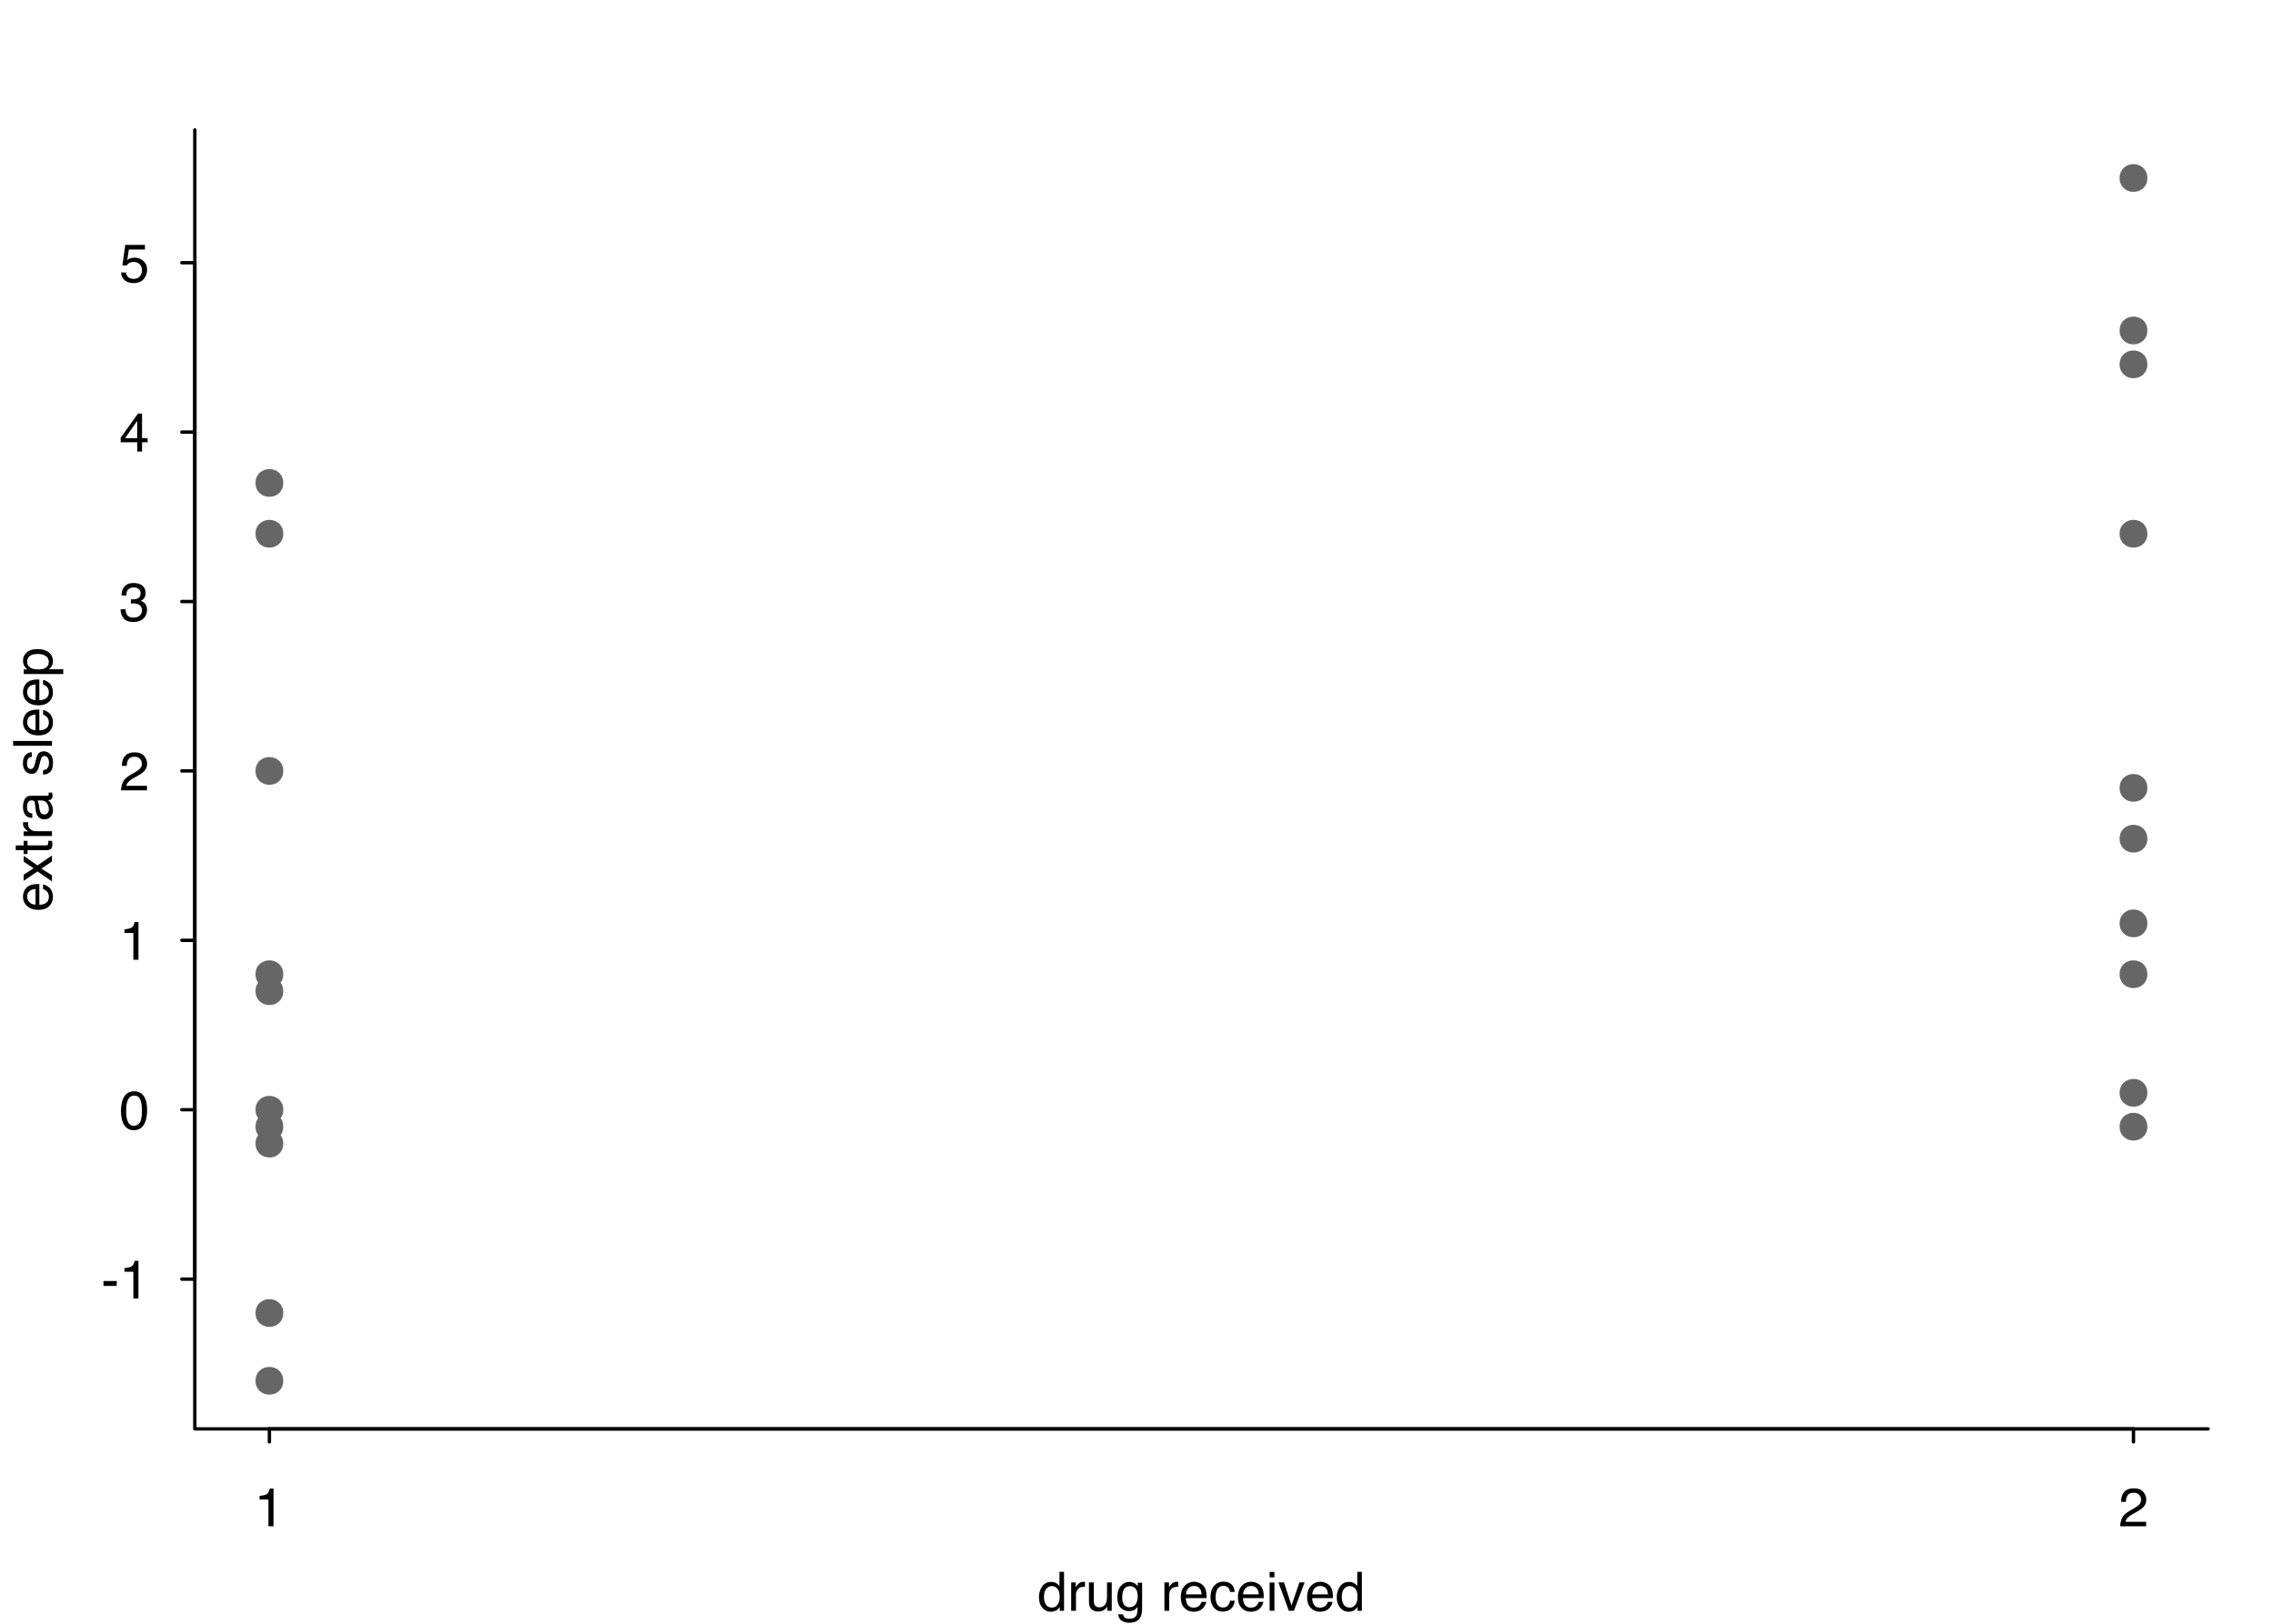
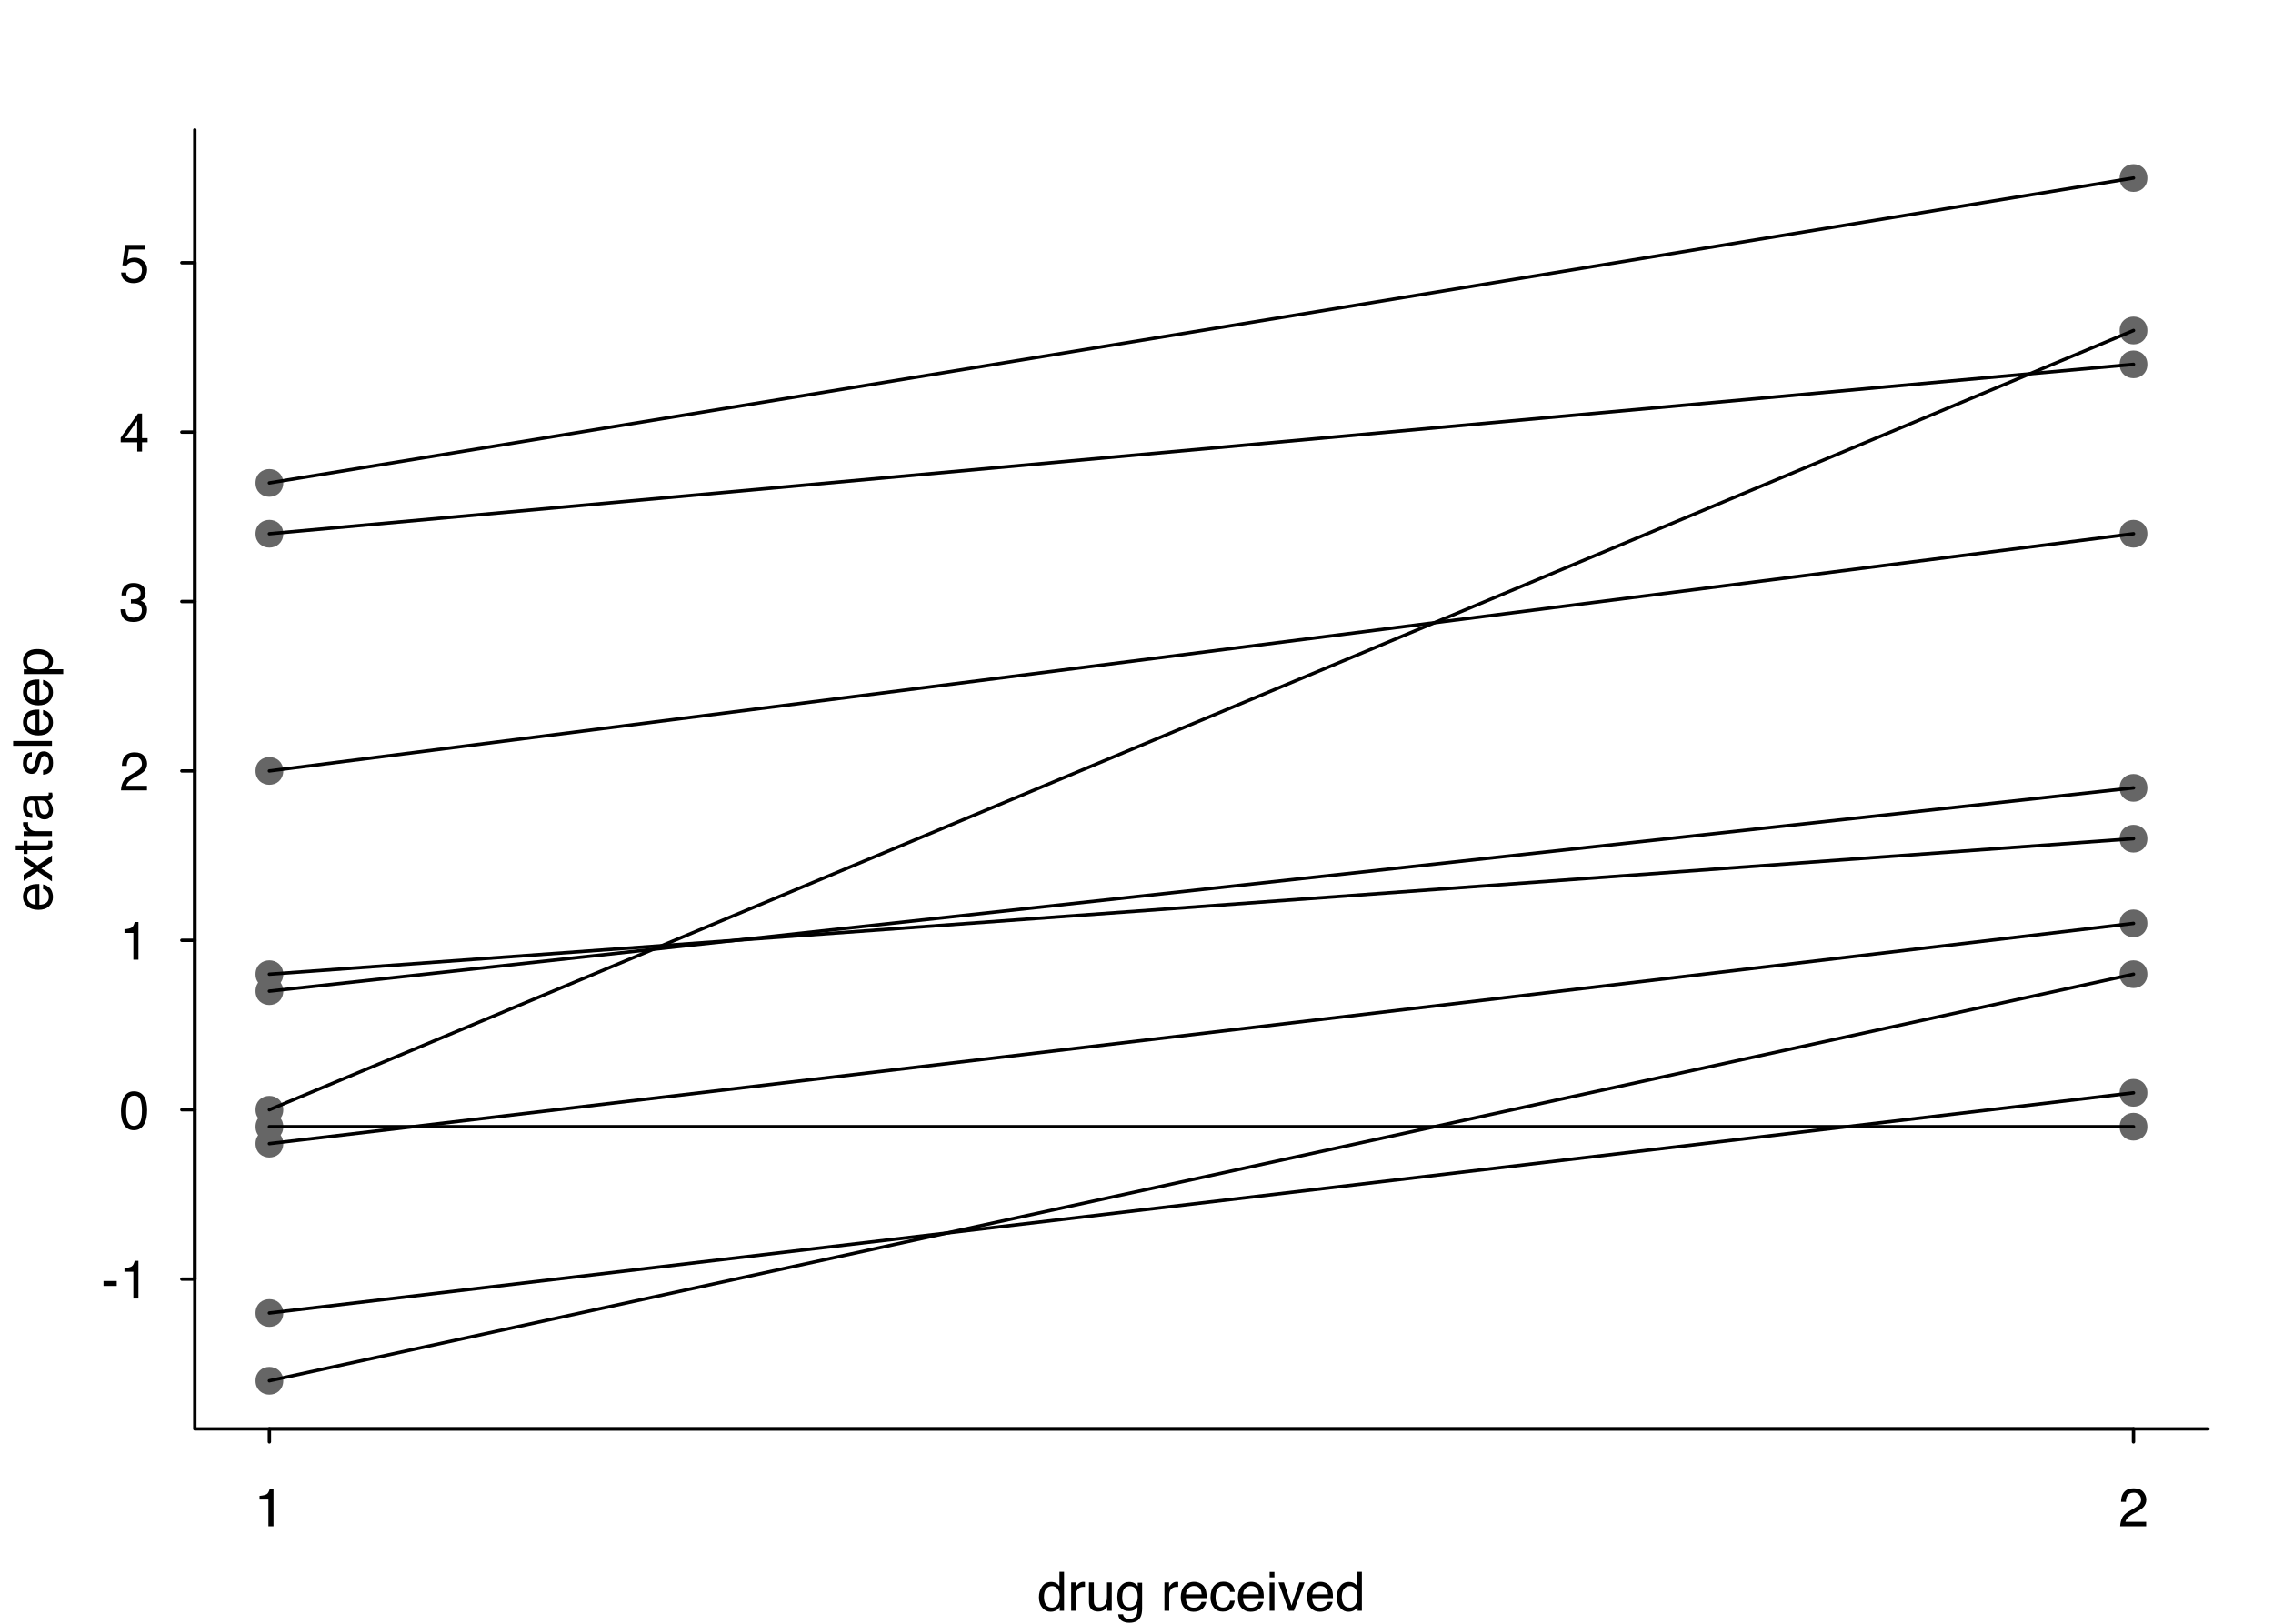
<svg xmlns="http://www.w3.org/2000/svg" xmlns:xlink="http://www.w3.org/1999/xlink" width="504pt" height="360pt" viewBox="0 0 504 360" version="1.1">
  <defs>
    <g>
      <symbol overflow="visible" id="glyph0-0">
        <path style="stroke:none;" d="M 0.391 0 L 0.391 -8.609 L 7.219 -8.609 L 7.219 0 Z M 6.141 -1.078 L 6.141 -7.531 L 1.469 -7.531 L 1.469 -1.078 Z " />
      </symbol>
      <symbol overflow="visible" id="glyph0-1">
        <path style="stroke:none;" d="M 1.156 -5.938 L 1.156 -6.75 C 1.914 -6.82 2.441 -6.945 2.734 -7.125 C 3.035 -7.301 3.266 -7.711 3.422 -8.359 L 4.25 -8.359 L 4.25 0 L 3.125 0 L 3.125 -5.938 Z " />
      </symbol>
      <symbol overflow="visible" id="glyph0-2">
        <path style="stroke:none;" d="M 0.375 0 C 0.414 -0.719 0.566 -1.344 0.828 -1.875 C 1.086 -2.414 1.594 -2.906 2.344 -3.344 L 3.469 -4 C 3.969 -4.289 4.32 -4.539 4.531 -4.75 C 4.852 -5.07 5.016 -5.441 5.016 -5.859 C 5.016 -6.348 4.863 -6.734 4.562 -7.016 C 4.27 -7.305 3.883 -7.453 3.406 -7.453 C 2.676 -7.453 2.176 -7.18 1.906 -6.641 C 1.75 -6.336 1.664 -5.93 1.656 -5.422 L 0.578 -5.422 C 0.586 -6.148 0.723 -6.742 0.984 -7.203 C 1.441 -8.016 2.25 -8.422 3.406 -8.422 C 4.363 -8.422 5.062 -8.16 5.5 -7.641 C 5.945 -7.117 6.172 -6.539 6.172 -5.906 C 6.172 -5.238 5.938 -4.664 5.469 -4.188 C 5.195 -3.906 4.707 -3.566 4 -3.172 L 3.188 -2.734 C 2.812 -2.523 2.516 -2.32 2.297 -2.125 C 1.898 -1.789 1.648 -1.414 1.547 -1 L 6.141 -1 L 6.141 0 Z " />
      </symbol>
      <symbol overflow="visible" id="glyph0-3">
        <path style="stroke:none;" d="M 0.5 -3.891 L 3.438 -3.891 L 3.438 -2.797 L 0.5 -2.797 Z " />
      </symbol>
      <symbol overflow="visible" id="glyph0-4">
        <path style="stroke:none;" d="M 3.25 -8.391 C 4.332 -8.391 5.117 -7.941 5.609 -7.047 C 5.984 -6.359 6.172 -5.41 6.172 -4.203 C 6.172 -3.066 6 -2.125 5.656 -1.375 C 5.164 -0.301 4.359 0.234 3.234 0.234 C 2.234 0.234 1.484 -0.203 0.984 -1.078 C 0.578 -1.816 0.375 -2.801 0.375 -4.031 C 0.375 -4.977 0.5 -5.797 0.75 -6.484 C 1.207 -7.754 2.039 -8.391 3.25 -8.391 Z M 3.234 -0.734 C 3.785 -0.734 4.223 -0.973 4.547 -1.453 C 4.867 -1.941 5.031 -2.848 5.031 -4.172 C 5.031 -5.117 4.91 -5.898 4.672 -6.516 C 4.441 -7.129 3.988 -7.438 3.312 -7.438 C 2.688 -7.438 2.227 -7.145 1.938 -6.562 C 1.656 -5.977 1.516 -5.117 1.516 -3.984 C 1.516 -3.129 1.609 -2.441 1.797 -1.922 C 2.078 -1.129 2.555 -0.734 3.234 -0.734 Z " />
      </symbol>
      <symbol overflow="visible" id="glyph0-5">
        <path style="stroke:none;" d="M 3.125 0.234 C 2.125 0.234 1.398 -0.035 0.953 -0.578 C 0.504 -1.129 0.281 -1.797 0.281 -2.578 L 1.391 -2.578 C 1.43 -2.035 1.531 -1.641 1.688 -1.391 C 1.969 -0.953 2.461 -0.734 3.172 -0.734 C 3.734 -0.734 4.18 -0.879 4.516 -1.172 C 4.848 -1.473 5.016 -1.859 5.016 -2.328 C 5.016 -2.898 4.836 -3.301 4.484 -3.531 C 4.129 -3.77 3.641 -3.891 3.016 -3.891 C 2.941 -3.891 2.867 -3.883 2.797 -3.875 C 2.723 -3.875 2.648 -3.875 2.578 -3.875 L 2.578 -4.812 C 2.691 -4.789 2.785 -4.781 2.859 -4.781 C 2.93 -4.781 3.008 -4.781 3.094 -4.781 C 3.488 -4.781 3.812 -4.844 4.062 -4.969 C 4.508 -5.188 4.734 -5.578 4.734 -6.141 C 4.734 -6.555 4.582 -6.875 4.281 -7.094 C 3.988 -7.32 3.645 -7.438 3.25 -7.438 C 2.551 -7.438 2.066 -7.203 1.797 -6.734 C 1.648 -6.484 1.566 -6.117 1.547 -5.641 L 0.5 -5.641 C 0.5 -6.266 0.625 -6.797 0.875 -7.234 C 1.301 -8.016 2.055 -8.406 3.141 -8.406 C 3.992 -8.406 4.656 -8.211 5.125 -7.828 C 5.594 -7.453 5.828 -6.898 5.828 -6.172 C 5.828 -5.66 5.691 -5.242 5.422 -4.922 C 5.242 -4.723 5.02 -4.566 4.75 -4.453 C 5.188 -4.328 5.531 -4.094 5.781 -3.75 C 6.031 -3.406 6.156 -2.984 6.156 -2.484 C 6.156 -1.68 5.891 -1.023 5.359 -0.516 C 4.836 -0.016 4.094 0.234 3.125 0.234 Z " />
      </symbol>
      <symbol overflow="visible" id="glyph0-6">
        <path style="stroke:none;" d="M 3.969 -2.969 L 3.969 -6.781 L 1.281 -2.969 Z M 3.984 0 L 3.984 -2.047 L 0.312 -2.047 L 0.312 -3.078 L 4.156 -8.422 L 5.047 -8.422 L 5.047 -2.969 L 6.281 -2.969 L 6.281 -2.047 L 5.047 -2.047 L 5.047 0 Z " />
      </symbol>
      <symbol overflow="visible" id="glyph0-7">
        <path style="stroke:none;" d="M 1.484 -2.141 C 1.555 -1.535 1.836 -1.117 2.328 -0.891 C 2.578 -0.773 2.863 -0.719 3.188 -0.719 C 3.812 -0.719 4.273 -0.914 4.578 -1.312 C 4.879 -1.707 5.031 -2.148 5.031 -2.641 C 5.031 -3.223 4.848 -3.676 4.484 -4 C 4.129 -4.32 3.703 -4.484 3.203 -4.484 C 2.836 -4.484 2.523 -4.41 2.266 -4.266 C 2.004 -4.129 1.785 -3.938 1.609 -3.688 L 0.688 -3.734 L 1.328 -8.25 L 5.688 -8.25 L 5.688 -7.234 L 2.125 -7.234 L 1.766 -4.906 C 1.961 -5.051 2.148 -5.16 2.328 -5.234 C 2.641 -5.359 3 -5.422 3.406 -5.422 C 4.176 -5.422 4.828 -5.172 5.359 -4.672 C 5.898 -4.18 6.172 -3.555 6.172 -2.797 C 6.172 -2.004 5.922 -1.301 5.422 -0.688 C 4.93 -0.082 4.148 0.219 3.078 0.219 C 2.398 0.219 1.797 0.023 1.266 -0.359 C 0.742 -0.742 0.453 -1.336 0.391 -2.141 Z " />
      </symbol>
      <symbol overflow="visible" id="glyph0-8">
        <path style="stroke:none;" d="M 1.438 -3.062 C 1.438 -2.395 1.578 -1.832 1.859 -1.375 C 2.148 -0.926 2.609 -0.703 3.234 -0.703 C 3.723 -0.703 4.125 -0.91 4.438 -1.328 C 4.758 -1.742 4.922 -2.348 4.922 -3.141 C 4.922 -3.93 4.754 -4.516 4.422 -4.891 C 4.098 -5.273 3.703 -5.469 3.234 -5.469 C 2.703 -5.469 2.27 -5.266 1.938 -4.859 C 1.602 -4.453 1.438 -3.852 1.438 -3.062 Z M 3.031 -6.391 C 3.508 -6.391 3.91 -6.285 4.234 -6.078 C 4.422 -5.961 4.633 -5.758 4.875 -5.469 L 4.875 -8.641 L 5.891 -8.641 L 5.891 0 L 4.938 0 L 4.938 -0.875 C 4.695 -0.488 4.406 -0.207 4.062 -0.031 C 3.727 0.133 3.344 0.219 2.906 0.219 C 2.207 0.219 1.602 -0.07 1.094 -0.656 C 0.582 -1.25 0.328 -2.031 0.328 -3 C 0.328 -3.914 0.562 -4.707 1.031 -5.375 C 1.5 -6.051 2.164 -6.391 3.031 -6.391 Z " />
      </symbol>
      <symbol overflow="visible" id="glyph0-9">
        <path style="stroke:none;" d="M 0.797 -6.281 L 1.812 -6.281 L 1.812 -5.188 C 1.883 -5.406 2.082 -5.664 2.406 -5.969 C 2.727 -6.27 3.098 -6.422 3.516 -6.422 C 3.535 -6.422 3.566 -6.414 3.609 -6.406 C 3.66 -6.406 3.742 -6.398 3.859 -6.391 L 3.859 -5.281 C 3.797 -5.289 3.738 -5.297 3.688 -5.297 C 3.633 -5.297 3.578 -5.297 3.516 -5.297 C 2.984 -5.297 2.57 -5.125 2.281 -4.781 C 2 -4.445 1.859 -4.055 1.859 -3.609 L 1.859 0 L 0.797 0 Z " />
      </symbol>
      <symbol overflow="visible" id="glyph0-10">
        <path style="stroke:none;" d="M 1.828 -6.281 L 1.828 -2.109 C 1.828 -1.785 1.879 -1.523 1.984 -1.328 C 2.172 -0.953 2.52 -0.766 3.031 -0.766 C 3.758 -0.766 4.258 -1.094 4.531 -1.75 C 4.676 -2.102 4.75 -2.582 4.75 -3.188 L 4.75 -6.281 L 5.797 -6.281 L 5.797 0 L 4.812 0 L 4.812 -0.922 C 4.676 -0.68 4.508 -0.484 4.312 -0.328 C 3.906 0.004 3.414 0.172 2.844 0.172 C 1.945 0.172 1.336 -0.129 1.016 -0.734 C 0.836 -1.047 0.75 -1.473 0.75 -2.016 L 0.75 -6.281 Z M 3.281 -6.422 Z " />
      </symbol>
      <symbol overflow="visible" id="glyph0-11">
        <path style="stroke:none;" d="M 2.984 -6.391 C 3.484 -6.391 3.914 -6.27 4.281 -6.031 C 4.477 -5.883 4.68 -5.68 4.891 -5.422 L 4.891 -6.219 L 5.859 -6.219 L 5.859 -0.516 C 5.859 0.285 5.742 0.914 5.516 1.375 C 5.078 2.227 4.25 2.656 3.031 2.656 C 2.352 2.656 1.785 2.504 1.328 2.203 C 0.867 1.898 0.609 1.426 0.547 0.781 L 1.625 0.781 C 1.676 1.062 1.773 1.281 1.922 1.438 C 2.16 1.664 2.535 1.781 3.047 1.781 C 3.859 1.781 4.391 1.492 4.641 0.922 C 4.785 0.586 4.852 -0.008 4.844 -0.875 C 4.633 -0.551 4.379 -0.312 4.078 -0.156 C 3.785 0 3.395 0.078 2.906 0.078 C 2.227 0.078 1.633 -0.16 1.125 -0.641 C 0.613 -1.129 0.359 -1.93 0.359 -3.047 C 0.359 -4.098 0.613 -4.914 1.125 -5.5 C 1.645 -6.094 2.266 -6.391 2.984 -6.391 Z M 4.891 -3.172 C 4.891 -3.941 4.727 -4.516 4.406 -4.891 C 4.082 -5.266 3.676 -5.453 3.188 -5.453 C 2.438 -5.453 1.926 -5.102 1.656 -4.406 C 1.508 -4.039 1.438 -3.555 1.438 -2.953 C 1.438 -2.242 1.578 -1.703 1.859 -1.328 C 2.148 -0.961 2.539 -0.781 3.031 -0.781 C 3.789 -0.781 4.32 -1.125 4.625 -1.812 C 4.801 -2.195 4.891 -2.648 4.891 -3.172 Z M 3.109 -6.422 Z " />
      </symbol>
      <symbol overflow="visible" id="glyph0-12">
        <path style="stroke:none;" d="" />
      </symbol>
      <symbol overflow="visible" id="glyph0-13">
        <path style="stroke:none;" d="M 3.391 -6.422 C 3.836 -6.422 4.27 -6.316 4.688 -6.109 C 5.102 -5.898 5.422 -5.629 5.641 -5.297 C 5.848 -4.973 5.988 -4.602 6.062 -4.188 C 6.125 -3.895 6.156 -3.43 6.156 -2.797 L 1.547 -2.797 C 1.566 -2.16 1.719 -1.648 2 -1.266 C 2.281 -0.879 2.719 -0.688 3.312 -0.688 C 3.863 -0.688 4.301 -0.867 4.625 -1.234 C 4.812 -1.441 4.945 -1.688 5.031 -1.969 L 6.062 -1.969 C 6.039 -1.738 5.953 -1.484 5.797 -1.203 C 5.641 -0.922 5.469 -0.688 5.281 -0.5 C 4.957 -0.188 4.555 0.02 4.078 0.125 C 3.828 0.188 3.539 0.219 3.219 0.219 C 2.438 0.219 1.773 -0.062 1.234 -0.625 C 0.691 -1.195 0.422 -1.992 0.422 -3.016 C 0.422 -4.023 0.691 -4.844 1.234 -5.469 C 1.785 -6.102 2.504 -6.422 3.391 -6.422 Z M 5.062 -3.641 C 5.02 -4.098 4.922 -4.461 4.766 -4.734 C 4.484 -5.242 4.004 -5.5 3.328 -5.5 C 2.836 -5.5 2.426 -5.32 2.094 -4.969 C 1.77 -4.625 1.598 -4.18 1.578 -3.641 Z M 3.281 -6.422 Z " />
      </symbol>
      <symbol overflow="visible" id="glyph0-14">
        <path style="stroke:none;" d="M 3.188 -6.453 C 3.895 -6.453 4.469 -6.281 4.906 -5.938 C 5.352 -5.594 5.625 -5.004 5.719 -4.172 L 4.688 -4.172 C 4.625 -4.555 4.484 -4.875 4.266 -5.125 C 4.047 -5.383 3.688 -5.516 3.188 -5.516 C 2.52 -5.516 2.039 -5.188 1.75 -4.531 C 1.562 -4.102 1.469 -3.578 1.469 -2.953 C 1.469 -2.328 1.598 -1.797 1.859 -1.359 C 2.129 -0.93 2.551 -0.719 3.125 -0.719 C 3.562 -0.719 3.906 -0.852 4.156 -1.125 C 4.414 -1.395 4.594 -1.758 4.688 -2.219 L 5.719 -2.219 C 5.602 -1.383 5.312 -0.773 4.844 -0.391 C 4.375 -0.004 3.773 0.188 3.047 0.188 C 2.223 0.188 1.566 -0.113 1.078 -0.719 C 0.586 -1.32 0.344 -2.07 0.344 -2.969 C 0.344 -4.07 0.609 -4.926 1.141 -5.531 C 1.68 -6.145 2.363 -6.453 3.188 -6.453 Z M 3.031 -6.422 Z " />
      </symbol>
      <symbol overflow="visible" id="glyph0-15">
        <path style="stroke:none;" d="M 0.781 -6.25 L 1.844 -6.25 L 1.844 0 L 0.781 0 Z M 0.781 -8.609 L 1.844 -8.609 L 1.844 -7.406 L 0.781 -7.406 Z " />
      </symbol>
      <symbol overflow="visible" id="glyph0-16">
        <path style="stroke:none;" d="M 1.297 -6.281 L 2.969 -1.172 L 4.719 -6.281 L 5.875 -6.281 L 3.5 0 L 2.375 0 L 0.062 -6.281 Z " />
      </symbol>
      <symbol overflow="visible" id="glyph1-0">
        <path style="stroke:none;" d="M 0 -0.391 L -8.609 -0.391 L -8.609 -7.219 L 0 -7.219 Z M -1.078 -6.141 L -7.531 -6.141 L -7.531 -1.469 L -1.078 -1.469 Z " />
      </symbol>
      <symbol overflow="visible" id="glyph1-1">
        <path style="stroke:none;" d="M -6.422 -3.391 C -6.422 -3.836 -6.316 -4.27 -6.109 -4.688 C -5.898 -5.102 -5.629 -5.422 -5.297 -5.641 C -4.973 -5.848 -4.602 -5.988 -4.188 -6.062 C -3.895 -6.125 -3.43 -6.156 -2.797 -6.156 L -2.797 -1.547 C -2.16 -1.566 -1.648 -1.719 -1.266 -2 C -0.879 -2.281 -0.688 -2.719 -0.688 -3.312 C -0.688 -3.863 -0.867 -4.301 -1.234 -4.625 C -1.441 -4.812 -1.688 -4.945 -1.969 -5.031 L -1.969 -6.062 C -1.738 -6.039 -1.484 -5.953 -1.203 -5.797 C -0.922 -5.641 -0.688 -5.469 -0.5 -5.281 C -0.188 -4.957 0.02 -4.555 0.125 -4.078 C 0.188 -3.828 0.219 -3.539 0.219 -3.219 C 0.219 -2.438 -0.062 -1.773 -0.625 -1.234 C -1.195 -0.691 -1.992 -0.422 -3.016 -0.422 C -4.023 -0.422 -4.844 -0.691 -5.469 -1.234 C -6.102 -1.785 -6.422 -2.504 -6.422 -3.391 Z M -3.641 -5.062 C -4.098 -5.02 -4.461 -4.922 -4.734 -4.766 C -5.242 -4.484 -5.5 -4.004 -5.5 -3.328 C -5.5 -2.836 -5.32 -2.426 -4.969 -2.094 C -4.625 -1.77 -4.18 -1.598 -3.641 -1.578 Z M -6.422 -3.281 Z " />
      </symbol>
      <symbol overflow="visible" id="glyph1-2">
        <path style="stroke:none;" d="M -6.281 -0.172 L -6.281 -1.547 L -4.062 -2.984 L -6.281 -4.438 L -6.25 -5.719 L -3.219 -3.609 L 0 -5.812 L 0 -4.469 L -2.359 -2.906 L 0 -1.406 L 0 -0.062 L -3.219 -2.281 Z " />
      </symbol>
      <symbol overflow="visible" id="glyph1-3">
        <path style="stroke:none;" d="M -8.031 -0.984 L -8.031 -2.047 L -6.281 -2.047 L -6.281 -3.047 L -5.422 -3.047 L -5.422 -2.047 L -1.312 -2.047 C -1.094 -2.047 -0.945 -2.125 -0.875 -2.281 C -0.832 -2.352 -0.812 -2.488 -0.812 -2.688 C -0.812 -2.738 -0.812 -2.789 -0.812 -2.844 C -0.82 -2.906 -0.828 -2.973 -0.828 -3.047 L 0 -3.047 C 0.031 -2.93 0.051 -2.805 0.062 -2.672 C 0.082 -2.547 0.094 -2.406 0.094 -2.25 C 0.094 -1.758 -0.031 -1.426 -0.281 -1.25 C -0.531 -1.07 -0.859 -0.984 -1.266 -0.984 L -5.422 -0.984 L -5.422 -0.141 L -6.281 -0.141 L -6.281 -0.984 Z " />
      </symbol>
      <symbol overflow="visible" id="glyph1-4">
        <path style="stroke:none;" d="M -6.281 -0.797 L -6.281 -1.812 L -5.188 -1.812 C -5.406 -1.883 -5.664 -2.082 -5.969 -2.406 C -6.27 -2.727 -6.422 -3.098 -6.422 -3.516 C -6.422 -3.535 -6.414 -3.566 -6.406 -3.609 C -6.406 -3.66 -6.398 -3.742 -6.391 -3.859 L -5.281 -3.859 C -5.289 -3.797 -5.297 -3.738 -5.297 -3.688 C -5.297 -3.633 -5.297 -3.578 -5.297 -3.516 C -5.297 -2.984 -5.125 -2.57 -4.781 -2.281 C -4.445 -2 -4.055 -1.859 -3.609 -1.859 L 0 -1.859 L 0 -0.797 Z " />
      </symbol>
      <symbol overflow="visible" id="glyph1-5">
        <path style="stroke:none;" d="M -1.672 -1.578 C -1.367 -1.578 -1.129 -1.688 -0.953 -1.906 C -0.773 -2.133 -0.688 -2.398 -0.688 -2.703 C -0.688 -3.078 -0.77 -3.438 -0.938 -3.781 C -1.227 -4.375 -1.695 -4.672 -2.344 -4.672 L -3.188 -4.672 C -3.113 -4.535 -3.047 -4.363 -2.984 -4.156 C -2.93 -3.957 -2.895 -3.758 -2.875 -3.562 L -2.797 -2.938 C -2.742 -2.551 -2.66 -2.258 -2.547 -2.062 C -2.367 -1.738 -2.078 -1.578 -1.672 -1.578 Z M -3.797 -4.141 C -3.828 -4.379 -3.93 -4.539 -4.109 -4.625 C -4.203 -4.664 -4.336 -4.688 -4.516 -4.688 C -4.867 -4.688 -5.125 -4.555 -5.281 -4.297 C -5.445 -4.047 -5.531 -3.688 -5.531 -3.219 C -5.531 -2.664 -5.383 -2.273 -5.094 -2.047 C -4.926 -1.91 -4.68 -1.82 -4.359 -1.781 L -4.359 -0.797 C -5.129 -0.816 -5.664 -1.066 -5.969 -1.547 C -6.27 -2.035 -6.422 -2.598 -6.422 -3.234 C -6.422 -3.973 -6.281 -4.57 -6 -5.031 C -5.719 -5.488 -5.281 -5.719 -4.688 -5.719 L -1.078 -5.719 C -0.973 -5.719 -0.883 -5.738 -0.812 -5.781 C -0.75 -5.832 -0.719 -5.93 -0.719 -6.078 C -0.719 -6.117 -0.719 -6.164 -0.719 -6.219 C -0.727 -6.281 -0.738 -6.348 -0.75 -6.422 L 0.031 -6.422 C 0.07 -6.254 0.098 -6.125 0.109 -6.031 C 0.129 -5.945 0.141 -5.832 0.141 -5.688 C 0.141 -5.32 0.008 -5.062 -0.25 -4.906 C -0.383 -4.812 -0.578 -4.75 -0.828 -4.719 C -0.547 -4.5 -0.301 -4.188 -0.094 -3.781 C 0.113 -3.383 0.219 -2.945 0.219 -2.469 C 0.219 -1.883 0.039 -1.406 -0.312 -1.031 C -0.664 -0.664 -1.109 -0.484 -1.641 -0.484 C -2.223 -0.484 -2.676 -0.664 -3 -1.031 C -3.32 -1.395 -3.52 -1.867 -3.594 -2.453 Z M -6.422 -3.266 Z " />
      </symbol>
      <symbol overflow="visible" id="glyph1-6">
        <path style="stroke:none;" d="" />
      </symbol>
      <symbol overflow="visible" id="glyph1-7">
        <path style="stroke:none;" d="M -1.969 -1.406 C -1.613 -1.438 -1.344 -1.523 -1.156 -1.672 C -0.82 -1.93 -0.656 -2.391 -0.656 -3.047 C -0.656 -3.441 -0.738 -3.785 -0.906 -4.078 C -1.07 -4.379 -1.332 -4.531 -1.688 -4.531 C -1.957 -4.531 -2.164 -4.41 -2.312 -4.172 C -2.395 -4.016 -2.492 -3.711 -2.609 -3.266 L -2.812 -2.422 C -2.945 -1.891 -3.098 -1.5 -3.266 -1.25 C -3.547 -0.789 -3.941 -0.562 -4.453 -0.562 C -5.047 -0.562 -5.523 -0.773 -5.891 -1.203 C -6.254 -1.629 -6.438 -2.207 -6.438 -2.938 C -6.438 -3.875 -6.16 -4.551 -5.609 -4.969 C -5.254 -5.238 -4.875 -5.367 -4.469 -5.359 L -4.469 -4.359 C -4.707 -4.336 -4.926 -4.254 -5.125 -4.109 C -5.395 -3.867 -5.531 -3.445 -5.531 -2.844 C -5.531 -2.445 -5.453 -2.145 -5.297 -1.938 C -5.148 -1.738 -4.953 -1.641 -4.703 -1.641 C -4.43 -1.641 -4.211 -1.773 -4.047 -2.047 C -3.953 -2.203 -3.867 -2.43 -3.797 -2.734 L -3.625 -3.422 C -3.438 -4.18 -3.258 -4.691 -3.094 -4.953 C -2.82 -5.359 -2.395 -5.562 -1.812 -5.562 C -1.258 -5.562 -0.781 -5.348 -0.375 -4.922 C 0.031 -4.504 0.234 -3.863 0.234 -3 C 0.234 -2.062 0.023 -1.395 -0.391 -1 C -0.816 -0.613 -1.344 -0.41 -1.969 -0.391 Z M -6.422 -2.953 Z " />
      </symbol>
      <symbol overflow="visible" id="glyph1-8">
        <path style="stroke:none;" d="M -8.609 -0.797 L -8.609 -1.859 L 0 -1.859 L 0 -0.797 Z " />
      </symbol>
      <symbol overflow="visible" id="glyph1-9">
        <path style="stroke:none;" d="M -0.703 -3.422 C -0.703 -3.91 -0.91 -4.316 -1.328 -4.641 C -1.742 -4.973 -2.359 -5.141 -3.172 -5.141 C -3.672 -5.141 -4.102 -5.066 -4.469 -4.922 C -5.156 -4.648 -5.5 -4.148 -5.5 -3.422 C -5.5 -2.691 -5.133 -2.191 -4.406 -1.922 C -4.02 -1.773 -3.523 -1.703 -2.922 -1.703 C -2.43 -1.703 -2.02 -1.773 -1.688 -1.922 C -1.031 -2.191 -0.703 -2.691 -0.703 -3.422 Z M -6.25 -0.688 L -6.25 -1.719 L -5.422 -1.719 C -5.703 -1.926 -5.922 -2.156 -6.078 -2.406 C -6.305 -2.758 -6.422 -3.176 -6.422 -3.656 C -6.422 -4.375 -6.148 -4.977 -5.609 -5.469 C -5.066 -5.969 -4.289 -6.219 -3.281 -6.219 C -1.906 -6.219 -0.926 -5.859 -0.344 -5.141 C 0.031 -4.691 0.219 -4.164 0.219 -3.562 C 0.219 -3.094 0.113 -2.695 -0.094 -2.375 C -0.219 -2.188 -0.422 -1.977 -0.703 -1.75 L 2.5 -1.75 L 2.5 -0.688 Z " />
      </symbol>
    </g>
  </defs>
  <g id="surface31">
    <rect x="0" y="0" width="504" height="360" style="fill:rgb(100%,100%,100%);fill-opacity:1;stroke:none;" />
    <path style="fill:none;stroke-width:0.75;stroke-linecap:round;stroke-linejoin:round;stroke:rgb(0%,0%,0%);stroke-opacity:1;stroke-miterlimit:10;" d="M 43.199 28.801 L 43.199 316.801 L 489.602 316.801 " />
    <path style="fill:none;stroke-width:0.75;stroke-linecap:round;stroke-linejoin:round;stroke:rgb(0%,0%,0%);stroke-opacity:1;stroke-miterlimit:10;" d="M 59.734 316.801 L 473.066 316.801 " />
    <path style="fill:none;stroke-width:0.75;stroke-linecap:round;stroke-linejoin:round;stroke:rgb(0%,0%,0%);stroke-opacity:1;stroke-miterlimit:10;" d="M 59.734 316.801 L 59.734 319.68 " />
    <path style="fill:none;stroke-width:0.75;stroke-linecap:round;stroke-linejoin:round;stroke:rgb(0%,0%,0%);stroke-opacity:1;stroke-miterlimit:10;" d="M 473.066 316.801 L 473.066 319.68 " />
    <g style="fill:rgb(0%,0%,0%);fill-opacity:1;">
      <use xlink:href="#glyph0-1" x="56.398" y="338.398" />
    </g>
    <g style="fill:rgb(0%,0%,0%);fill-opacity:1;">
      <use xlink:href="#glyph0-2" x="469.73" y="338.398" />
    </g>
    <path style="fill:none;stroke-width:0.75;stroke-linecap:round;stroke-linejoin:round;stroke:rgb(0%,0%,0%);stroke-opacity:1;stroke-miterlimit:10;" d="M 43.199 283.598 L 43.199 58.246 " />
    <path style="fill:none;stroke-width:0.75;stroke-linecap:round;stroke-linejoin:round;stroke:rgb(0%,0%,0%);stroke-opacity:1;stroke-miterlimit:10;" d="M 43.199 283.598 L 40.32 283.598 " />
    <path style="fill:none;stroke-width:0.75;stroke-linecap:round;stroke-linejoin:round;stroke:rgb(0%,0%,0%);stroke-opacity:1;stroke-miterlimit:10;" d="M 43.199 246.039 L 40.32 246.039 " />
    <path style="fill:none;stroke-width:0.75;stroke-linecap:round;stroke-linejoin:round;stroke:rgb(0%,0%,0%);stroke-opacity:1;stroke-miterlimit:10;" d="M 43.199 208.48 L 40.32 208.48 " />
    <path style="fill:none;stroke-width:0.75;stroke-linecap:round;stroke-linejoin:round;stroke:rgb(0%,0%,0%);stroke-opacity:1;stroke-miterlimit:10;" d="M 43.199 170.922 L 40.32 170.922 " />
    <path style="fill:none;stroke-width:0.75;stroke-linecap:round;stroke-linejoin:round;stroke:rgb(0%,0%,0%);stroke-opacity:1;stroke-miterlimit:10;" d="M 43.199 133.363 L 40.32 133.363 " />
    <path style="fill:none;stroke-width:0.75;stroke-linecap:round;stroke-linejoin:round;stroke:rgb(0%,0%,0%);stroke-opacity:1;stroke-miterlimit:10;" d="M 43.199 95.805 L 40.32 95.805 " />
    <path style="fill:none;stroke-width:0.75;stroke-linecap:round;stroke-linejoin:round;stroke:rgb(0%,0%,0%);stroke-opacity:1;stroke-miterlimit:10;" d="M 43.199 58.246 L 40.32 58.246 " />
    <g style="fill:rgb(0%,0%,0%);fill-opacity:1;">
      <use xlink:href="#glyph0-3" x="22.449" y="287.902" />
      <use xlink:href="#glyph0-1" x="26.445" y="287.902" />
    </g>
    <g style="fill:rgb(0%,0%,0%);fill-opacity:1;">
      <use xlink:href="#glyph0-4" x="26.449" y="250.344" />
    </g>
    <g style="fill:rgb(0%,0%,0%);fill-opacity:1;">
      <use xlink:href="#glyph0-1" x="26.449" y="212.785" />
    </g>
    <g style="fill:rgb(0%,0%,0%);fill-opacity:1;">
      <use xlink:href="#glyph0-2" x="26.449" y="175.227" />
    </g>
    <g style="fill:rgb(0%,0%,0%);fill-opacity:1;">
      <use xlink:href="#glyph0-5" x="26.449" y="137.668" />
    </g>
    <g style="fill:rgb(0%,0%,0%);fill-opacity:1;">
      <use xlink:href="#glyph0-6" x="26.449" y="100.109" />
    </g>
    <g style="fill:rgb(0%,0%,0%);fill-opacity:1;">
      <use xlink:href="#glyph0-7" x="26.449" y="62.551" />
    </g>
    <g style="fill:rgb(0%,0%,0%);fill-opacity:1;">
      <use xlink:href="#glyph0-8" x="230.043" y="357.121" />
      <use xlink:href="#glyph0-9" x="236.717" y="357.121" />
      <use xlink:href="#glyph0-10" x="240.713" y="357.121" />
      <use xlink:href="#glyph0-11" x="247.387" y="357.121" />
      <use xlink:href="#glyph0-12" x="254.061" y="357.121" />
      <use xlink:href="#glyph0-9" x="257.395" y="357.121" />
      <use xlink:href="#glyph0-13" x="261.391" y="357.121" />
      <use xlink:href="#glyph0-14" x="268.064" y="357.121" />
      <use xlink:href="#glyph0-13" x="274.064" y="357.121" />
      <use xlink:href="#glyph0-15" x="280.738" y="357.121" />
      <use xlink:href="#glyph0-16" x="283.404" y="357.121" />
      <use xlink:href="#glyph0-13" x="289.404" y="357.121" />
      <use xlink:href="#glyph0-8" x="296.078" y="357.121" />
    </g>
    <g style="fill:rgb(0%,0%,0%);fill-opacity:1;">
      <use xlink:href="#glyph1-1" x="11.52" y="202.152" />
      <use xlink:href="#glyph1-2" x="11.52" y="195.479" />
      <use xlink:href="#glyph1-3" x="11.52" y="189.479" />
      <use xlink:href="#glyph1-4" x="11.52" y="186.145" />
      <use xlink:href="#glyph1-5" x="11.52" y="182.148" />
      <use xlink:href="#glyph1-6" x="11.52" y="175.475" />
      <use xlink:href="#glyph1-7" x="11.52" y="172.141" />
      <use xlink:href="#glyph1-8" x="11.52" y="166.141" />
      <use xlink:href="#glyph1-1" x="11.52" y="163.475" />
      <use xlink:href="#glyph1-1" x="11.52" y="156.801" />
      <use xlink:href="#glyph1-9" x="11.52" y="150.127" />
    </g>
    <path style="fill-rule:nonzero;fill:rgb(40%,40%,40%);fill-opacity:1;stroke-width:0.75;stroke-linecap:round;stroke-linejoin:round;stroke:rgb(40%,40%,40%);stroke-opacity:1;stroke-miterlimit:10;" d="M 62.434 219.75 C 62.434 223.348 57.035 223.348 57.035 219.75 C 57.035 216.148 62.434 216.148 62.434 219.75 " />
    <path style="fill-rule:nonzero;fill:rgb(40%,40%,40%);fill-opacity:1;stroke-width:0.75;stroke-linecap:round;stroke-linejoin:round;stroke:rgb(40%,40%,40%);stroke-opacity:1;stroke-miterlimit:10;" d="M 62.434 306.133 C 62.434 309.734 57.035 309.734 57.035 306.133 C 57.035 302.535 62.434 302.535 62.434 306.133 " />
    <path style="fill-rule:nonzero;fill:rgb(40%,40%,40%);fill-opacity:1;stroke-width:0.75;stroke-linecap:round;stroke-linejoin:round;stroke:rgb(40%,40%,40%);stroke-opacity:1;stroke-miterlimit:10;" d="M 62.434 253.551 C 62.434 257.152 57.035 257.152 57.035 253.551 C 57.035 249.953 62.434 249.953 62.434 253.551 " />
    <path style="fill-rule:nonzero;fill:rgb(40%,40%,40%);fill-opacity:1;stroke-width:0.75;stroke-linecap:round;stroke-linejoin:round;stroke:rgb(40%,40%,40%);stroke-opacity:1;stroke-miterlimit:10;" d="M 62.434 291.109 C 62.434 294.711 57.035 294.711 57.035 291.109 C 57.035 287.512 62.434 287.512 62.434 291.109 " />
    <path style="fill-rule:nonzero;fill:rgb(40%,40%,40%);fill-opacity:1;stroke-width:0.75;stroke-linecap:round;stroke-linejoin:round;stroke:rgb(40%,40%,40%);stroke-opacity:1;stroke-miterlimit:10;" d="M 62.434 249.797 C 62.434 253.395 57.035 253.395 57.035 249.797 C 57.035 246.195 62.434 246.195 62.434 249.797 " />
    <path style="fill-rule:nonzero;fill:rgb(40%,40%,40%);fill-opacity:1;stroke-width:0.75;stroke-linecap:round;stroke-linejoin:round;stroke:rgb(40%,40%,40%);stroke-opacity:1;stroke-miterlimit:10;" d="M 62.434 118.34 C 62.434 121.941 57.035 121.941 57.035 118.34 C 57.035 114.738 62.434 114.738 62.434 118.34 " />
    <path style="fill-rule:nonzero;fill:rgb(40%,40%,40%);fill-opacity:1;stroke-width:0.75;stroke-linecap:round;stroke-linejoin:round;stroke:rgb(40%,40%,40%);stroke-opacity:1;stroke-miterlimit:10;" d="M 62.434 107.074 C 62.434 110.672 57.035 110.672 57.035 107.074 C 57.035 103.473 62.434 103.473 62.434 107.074 " />
    <path style="fill-rule:nonzero;fill:rgb(40%,40%,40%);fill-opacity:1;stroke-width:0.75;stroke-linecap:round;stroke-linejoin:round;stroke:rgb(40%,40%,40%);stroke-opacity:1;stroke-miterlimit:10;" d="M 62.434 215.992 C 62.434 219.594 57.035 219.594 57.035 215.992 C 57.035 212.391 62.434 212.391 62.434 215.992 " />
    <path style="fill-rule:nonzero;fill:rgb(40%,40%,40%);fill-opacity:1;stroke-width:0.75;stroke-linecap:round;stroke-linejoin:round;stroke:rgb(40%,40%,40%);stroke-opacity:1;stroke-miterlimit:10;" d="M 62.434 246.039 C 62.434 249.641 57.035 249.641 57.035 246.039 C 57.035 242.438 62.434 242.438 62.434 246.039 " />
    <path style="fill-rule:nonzero;fill:rgb(40%,40%,40%);fill-opacity:1;stroke-width:0.75;stroke-linecap:round;stroke-linejoin:round;stroke:rgb(40%,40%,40%);stroke-opacity:1;stroke-miterlimit:10;" d="M 62.434 170.922 C 62.434 174.523 57.035 174.523 57.035 170.922 C 57.035 167.32 62.434 167.32 62.434 170.922 " />
    <path style="fill-rule:nonzero;fill:rgb(40%,40%,40%);fill-opacity:1;stroke-width:0.75;stroke-linecap:round;stroke-linejoin:round;stroke:rgb(40%,40%,40%);stroke-opacity:1;stroke-miterlimit:10;" d="M 475.766 174.68 C 475.766 178.277 470.367 178.277 470.367 174.68 C 470.367 171.078 475.766 171.078 475.766 174.68 " />
    <path style="fill-rule:nonzero;fill:rgb(40%,40%,40%);fill-opacity:1;stroke-width:0.75;stroke-linecap:round;stroke-linejoin:round;stroke:rgb(40%,40%,40%);stroke-opacity:1;stroke-miterlimit:10;" d="M 475.766 215.992 C 475.766 219.594 470.367 219.594 470.367 215.992 C 470.367 212.391 475.766 212.391 475.766 215.992 " />
    <path style="fill-rule:nonzero;fill:rgb(40%,40%,40%);fill-opacity:1;stroke-width:0.75;stroke-linecap:round;stroke-linejoin:round;stroke:rgb(40%,40%,40%);stroke-opacity:1;stroke-miterlimit:10;" d="M 475.766 204.727 C 475.766 208.324 470.367 208.324 470.367 204.727 C 470.367 201.125 475.766 201.125 475.766 204.727 " />
    <path style="fill-rule:nonzero;fill:rgb(40%,40%,40%);fill-opacity:1;stroke-width:0.75;stroke-linecap:round;stroke-linejoin:round;stroke:rgb(40%,40%,40%);stroke-opacity:1;stroke-miterlimit:10;" d="M 475.766 242.285 C 475.766 245.883 470.367 245.883 470.367 242.285 C 470.367 238.684 475.766 238.684 475.766 242.285 " />
    <path style="fill-rule:nonzero;fill:rgb(40%,40%,40%);fill-opacity:1;stroke-width:0.75;stroke-linecap:round;stroke-linejoin:round;stroke:rgb(40%,40%,40%);stroke-opacity:1;stroke-miterlimit:10;" d="M 475.766 249.797 C 475.766 253.395 470.367 253.395 470.367 249.797 C 470.367 246.195 475.766 246.195 475.766 249.797 " />
    <path style="fill-rule:nonzero;fill:rgb(40%,40%,40%);fill-opacity:1;stroke-width:0.75;stroke-linecap:round;stroke-linejoin:round;stroke:rgb(40%,40%,40%);stroke-opacity:1;stroke-miterlimit:10;" d="M 475.766 80.781 C 475.766 84.383 470.367 84.383 470.367 80.781 C 470.367 77.18 475.766 77.18 475.766 80.781 " />
    <path style="fill-rule:nonzero;fill:rgb(40%,40%,40%);fill-opacity:1;stroke-width:0.75;stroke-linecap:round;stroke-linejoin:round;stroke:rgb(40%,40%,40%);stroke-opacity:1;stroke-miterlimit:10;" d="M 475.766 39.465 C 475.766 43.066 470.367 43.066 470.367 39.465 C 470.367 35.867 475.766 35.867 475.766 39.465 " />
    <path style="fill-rule:nonzero;fill:rgb(40%,40%,40%);fill-opacity:1;stroke-width:0.75;stroke-linecap:round;stroke-linejoin:round;stroke:rgb(40%,40%,40%);stroke-opacity:1;stroke-miterlimit:10;" d="M 475.766 185.945 C 475.766 189.547 470.367 189.547 470.367 185.945 C 470.367 182.344 475.766 182.344 475.766 185.945 " />
    <path style="fill-rule:nonzero;fill:rgb(40%,40%,40%);fill-opacity:1;stroke-width:0.75;stroke-linecap:round;stroke-linejoin:round;stroke:rgb(40%,40%,40%);stroke-opacity:1;stroke-miterlimit:10;" d="M 475.766 73.27 C 475.766 76.871 470.367 76.871 470.367 73.27 C 470.367 69.668 475.766 69.668 475.766 73.27 " />
    <path style="fill-rule:nonzero;fill:rgb(40%,40%,40%);fill-opacity:1;stroke-width:0.75;stroke-linecap:round;stroke-linejoin:round;stroke:rgb(40%,40%,40%);stroke-opacity:1;stroke-miterlimit:10;" d="M 475.766 118.34 C 475.766 121.941 470.367 121.941 470.367 118.34 C 470.367 114.738 475.766 114.738 475.766 118.34 " />
+     <path style="fill:none;stroke-width:0.75;stroke-linecap:round;stroke-linejoin:round;stroke:rgb(0%,0%,0%);stroke-opacity:1;stroke-miterlimit:10;" d="M 59.734 219.75 L 473.066 174.68 " />
+     <path style="fill:none;stroke-width:0.75;stroke-linecap:round;stroke-linejoin:round;stroke:rgb(0%,0%,0%);stroke-opacity:1;stroke-miterlimit:10;" d="M 59.734 306.133 L 473.066 215.992 " />
+     <path style="fill:none;stroke-width:0.75;stroke-linecap:round;stroke-linejoin:round;stroke:rgb(0%,0%,0%);stroke-opacity:1;stroke-miterlimit:10;" d="M 59.734 253.551 L 473.066 204.727 " />
+     <path style="fill:none;stroke-width:0.75;stroke-linecap:round;stroke-linejoin:round;stroke:rgb(0%,0%,0%);stroke-opacity:1;stroke-miterlimit:10;" d="M 59.734 291.109 L 473.066 242.285 " />
+     <path style="fill:none;stroke-width:0.75;stroke-linecap:round;stroke-linejoin:round;stroke:rgb(0%,0%,0%);stroke-opacity:1;stroke-miterlimit:10;" d="M 59.734 249.797 L 473.066 249.797 " />
+     <path style="fill:none;stroke-width:0.75;stroke-linecap:round;stroke-linejoin:round;stroke:rgb(0%,0%,0%);stroke-opacity:1;stroke-miterlimit:10;" d="M 59.734 118.34 L 473.066 80.781 " />
+     <path style="fill:none;stroke-width:0.75;stroke-linecap:round;stroke-linejoin:round;stroke:rgb(0%,0%,0%);stroke-opacity:1;stroke-miterlimit:10;" d="M 59.734 107.074 L 473.066 39.465 " />
+     <path style="fill:none;stroke-width:0.75;stroke-linecap:round;stroke-linejoin:round;stroke:rgb(0%,0%,0%);stroke-opacity:1;stroke-miterlimit:10;" d="M 59.734 215.992 L 473.066 185.945 " />
+     <path style="fill:none;stroke-width:0.75;stroke-linecap:round;stroke-linejoin:round;stroke:rgb(0%,0%,0%);stroke-opacity:1;stroke-miterlimit:10;" d="M 59.734 246.039 L 473.066 73.27 " />
+     <path style="fill:none;stroke-width:0.75;stroke-linecap:round;stroke-linejoin:round;stroke:rgb(0%,0%,0%);stroke-opacity:1;stroke-miterlimit:10;" d="M 59.734 170.922 L 473.066 118.34 " />
  </g>
</svg>
